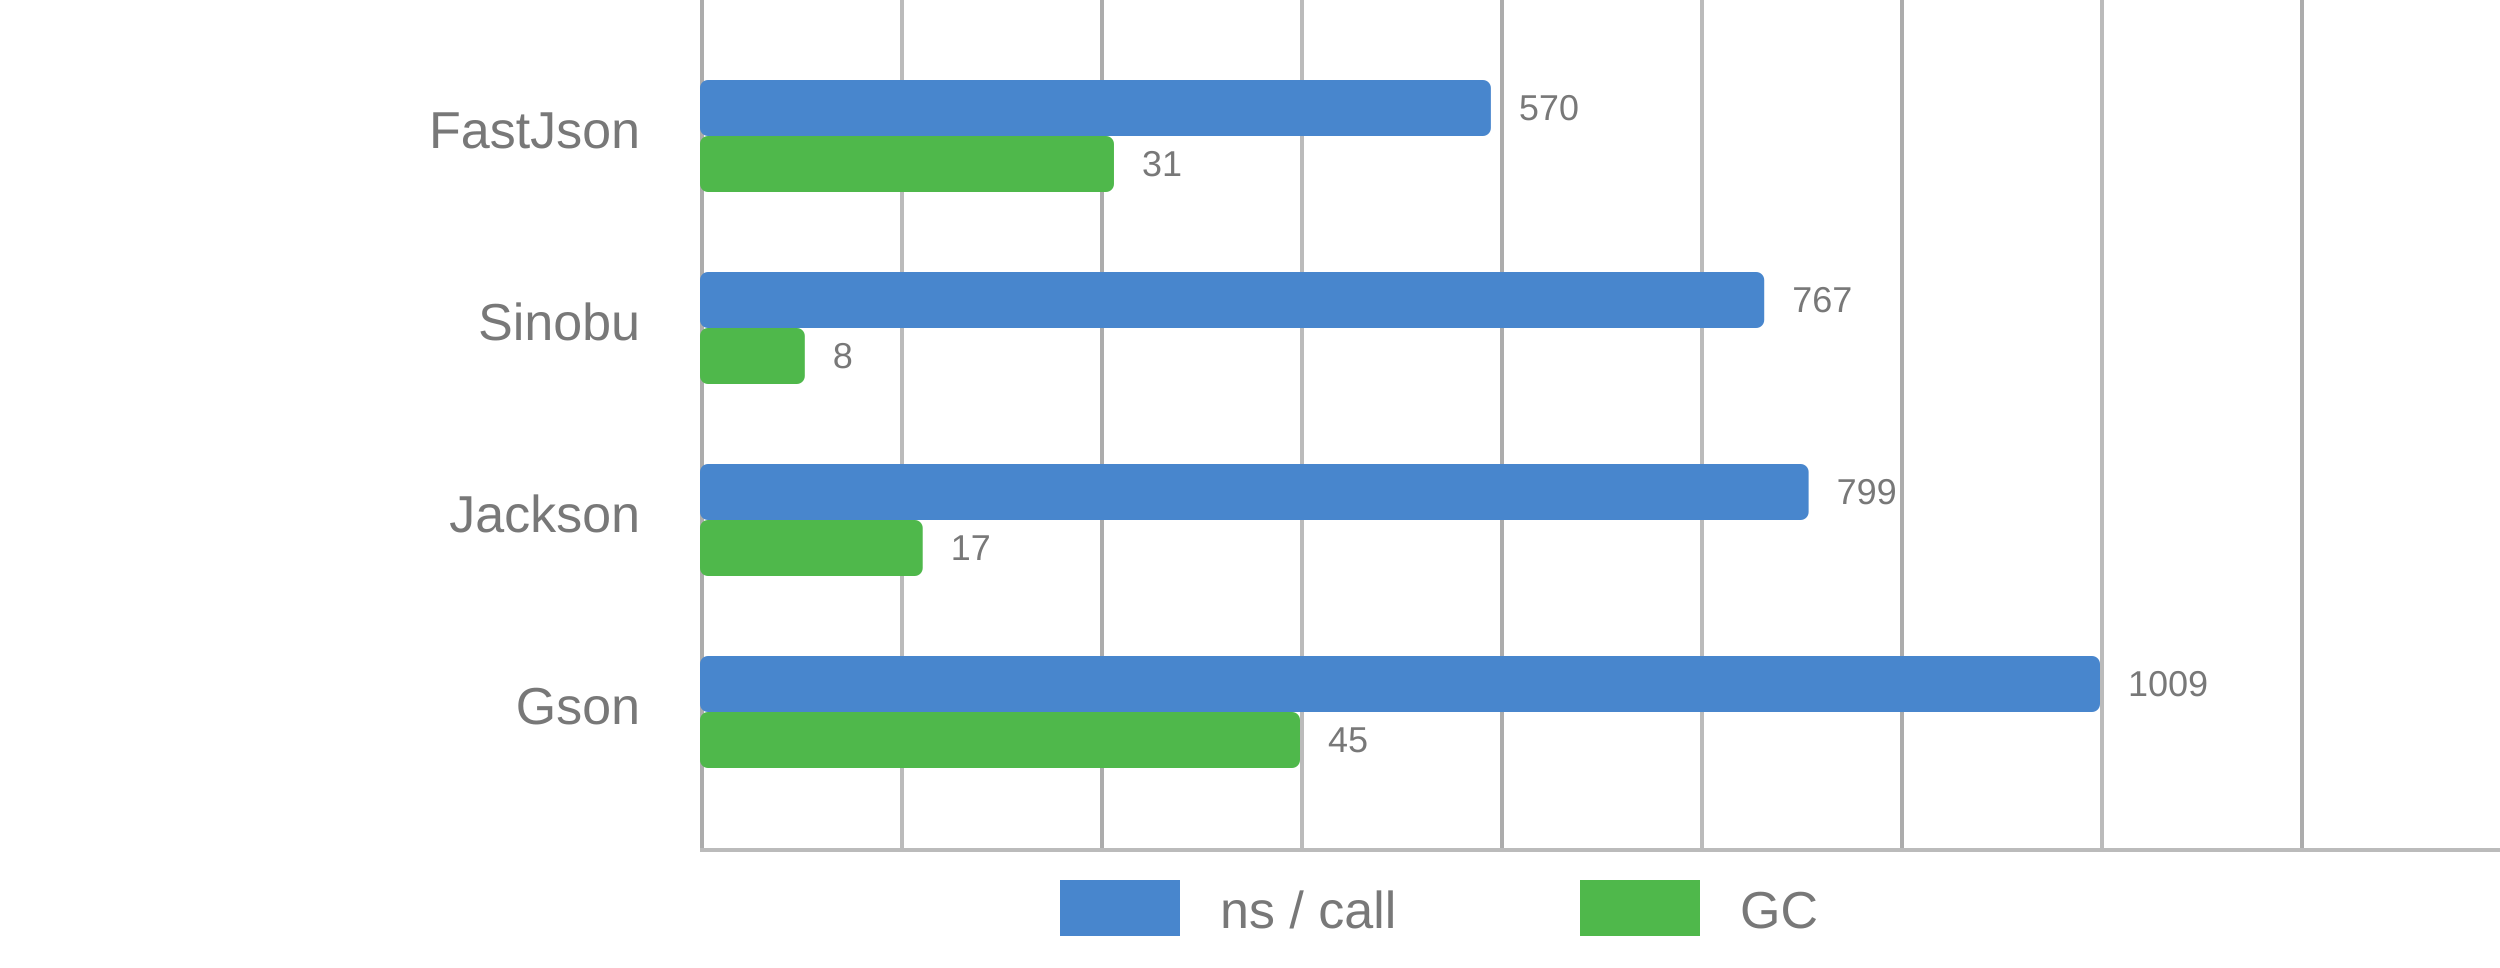
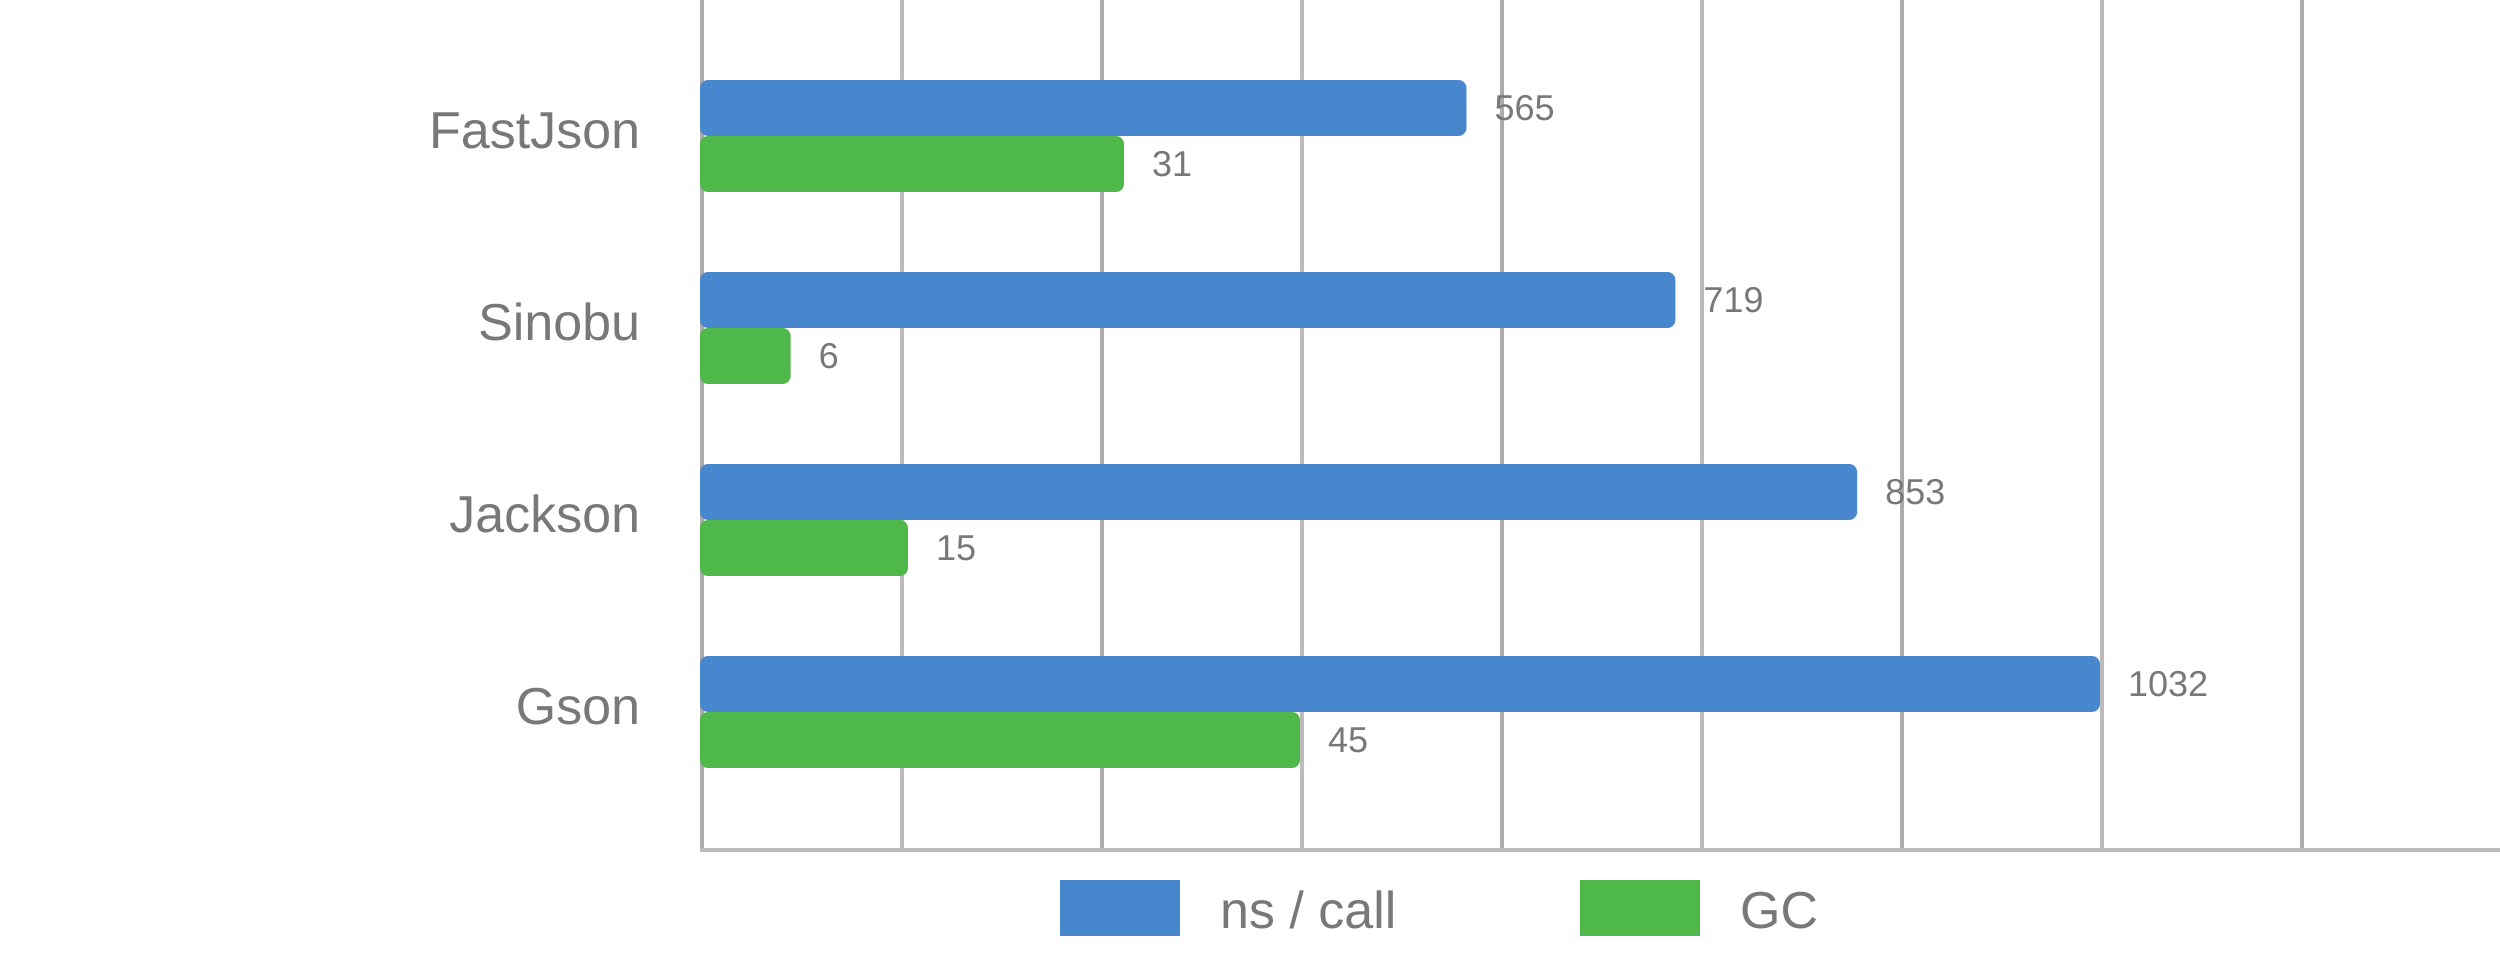
<svg xmlns="http://www.w3.org/2000/svg" viewBox="0 0 625 242">
  <style>
      text {
          font-family: Arial;
          font-size: 13px;
          fill: #787878;
      }

      .desc {
          font-size: 9px;
      }

      .vline {
          fill: #acacac;
          stroke: none;
          stroke-width: 0;
      }

      .subline {
          fill: #bbb;
          stroke: none;
          stroke-width: 0;
      }

      .call {
          fill: #4886CD;
          stroke-linejoin: round;
          height: 14px;
      }

      .gc {
          fill: #4FB84B;
          stroke-linejoin: round;
          height: 14px;
      }
  </style>
  <g>
    <rect x="175" y="0" width="1" height="212" class="vline" />
    <rect x="275" y="0" width="1" height="212" class="vline" />
    <rect x="375" y="0" width="1" height="212" class="vline" />
    <rect x="475" y="0" width="1" height="212" class="vline" />
    <rect x="575" y="0" width="1" height="212" class="vline" />
    <rect x="225" y="0" width="1" height="212" class="subline" />
    <rect x="325" y="0" width="1" height="212" class="subline" />
    <rect x="425" y="0" width="1" height="212" class="subline" />
    <rect x="525" y="0" width="1" height="212" class="subline" />
    <rect x="175" y="212" width="450" height="1" class="subline" />
    <rect x="265" y="220" width="30" class="call" />
    <text x="305" y="232">ns / call</text>
    <rect x="395" y="220" width="30" class="gc" />
    <text x="435" y="232">GC</text>
  </g>
  <g>
-     <rect x="175" y="20" width="197.721" rx="2" ry="2" class="call" />
-     <rect x="175" y="34" width="103.493" rx="2" ry="2" class="gc" />
+     <rect x="175" y="20" width="191.618" rx="2" ry="2" class="call" />
+     <rect x="175" y="34" width="106" rx="2" ry="2" class="gc" />
    <text x="160" y="37" text-anchor="end">FastJson</text>
-     <text x="379.721" y="30" class="desc">570</text>
-     <text x="285.493" y="44" class="desc">31</text>
+     <text x="373.618" y="30" class="desc">565</text>
+     <text x="288" y="44" class="desc">31</text>
  </g>
  <g>
-     <rect x="175" y="68" width="266.055" rx="2" ry="2" class="call" />
-     <rect x="175" y="82" width="26.201" rx="2" ry="2" class="gc" />
+     <rect x="175" y="68" width="243.847" rx="2" ry="2" class="call" />
+     <rect x="175" y="82" width="22.667" rx="2" ry="2" class="gc" />
    <text x="160" y="85" text-anchor="end">Sinobu</text>
-     <text x="448.055" y="78" class="desc">767</text>
-     <text x="208.201" y="92" class="desc">8</text>
+     <text x="425.847" y="78" class="desc">719</text>
+     <text x="204.667" y="92" class="desc">6</text>
  </g>
  <g>
-     <rect x="175" y="116" width="277.156" rx="2" ry="2" class="call" />
-     <rect x="175" y="130" width="55.677" rx="2" ry="2" class="gc" />
+     <rect x="175" y="116" width="289.293" rx="2" ry="2" class="call" />
+     <rect x="175" y="130" width="52" rx="2" ry="2" class="gc" />
    <text x="160" y="133" text-anchor="end">Jackson</text>
-     <text x="459.156" y="126" class="desc">799</text>
-     <text x="237.677" y="140" class="desc">17</text>
+     <text x="471.293" y="126" class="desc">853</text>
+     <text x="234" y="140" class="desc">15</text>
  </g>
  <g>
    <rect x="175" y="164" width="350" rx="2" ry="2" class="call" />
    <rect x="175" y="178" width="150" rx="2" ry="2" class="gc" />
    <text x="160" y="181" text-anchor="end">Gson</text>
-     <text x="532" y="174" class="desc">1009</text>
+     <text x="532" y="174" class="desc">1032</text>
    <text x="332" y="188" class="desc">45</text>
  </g>
</svg>
